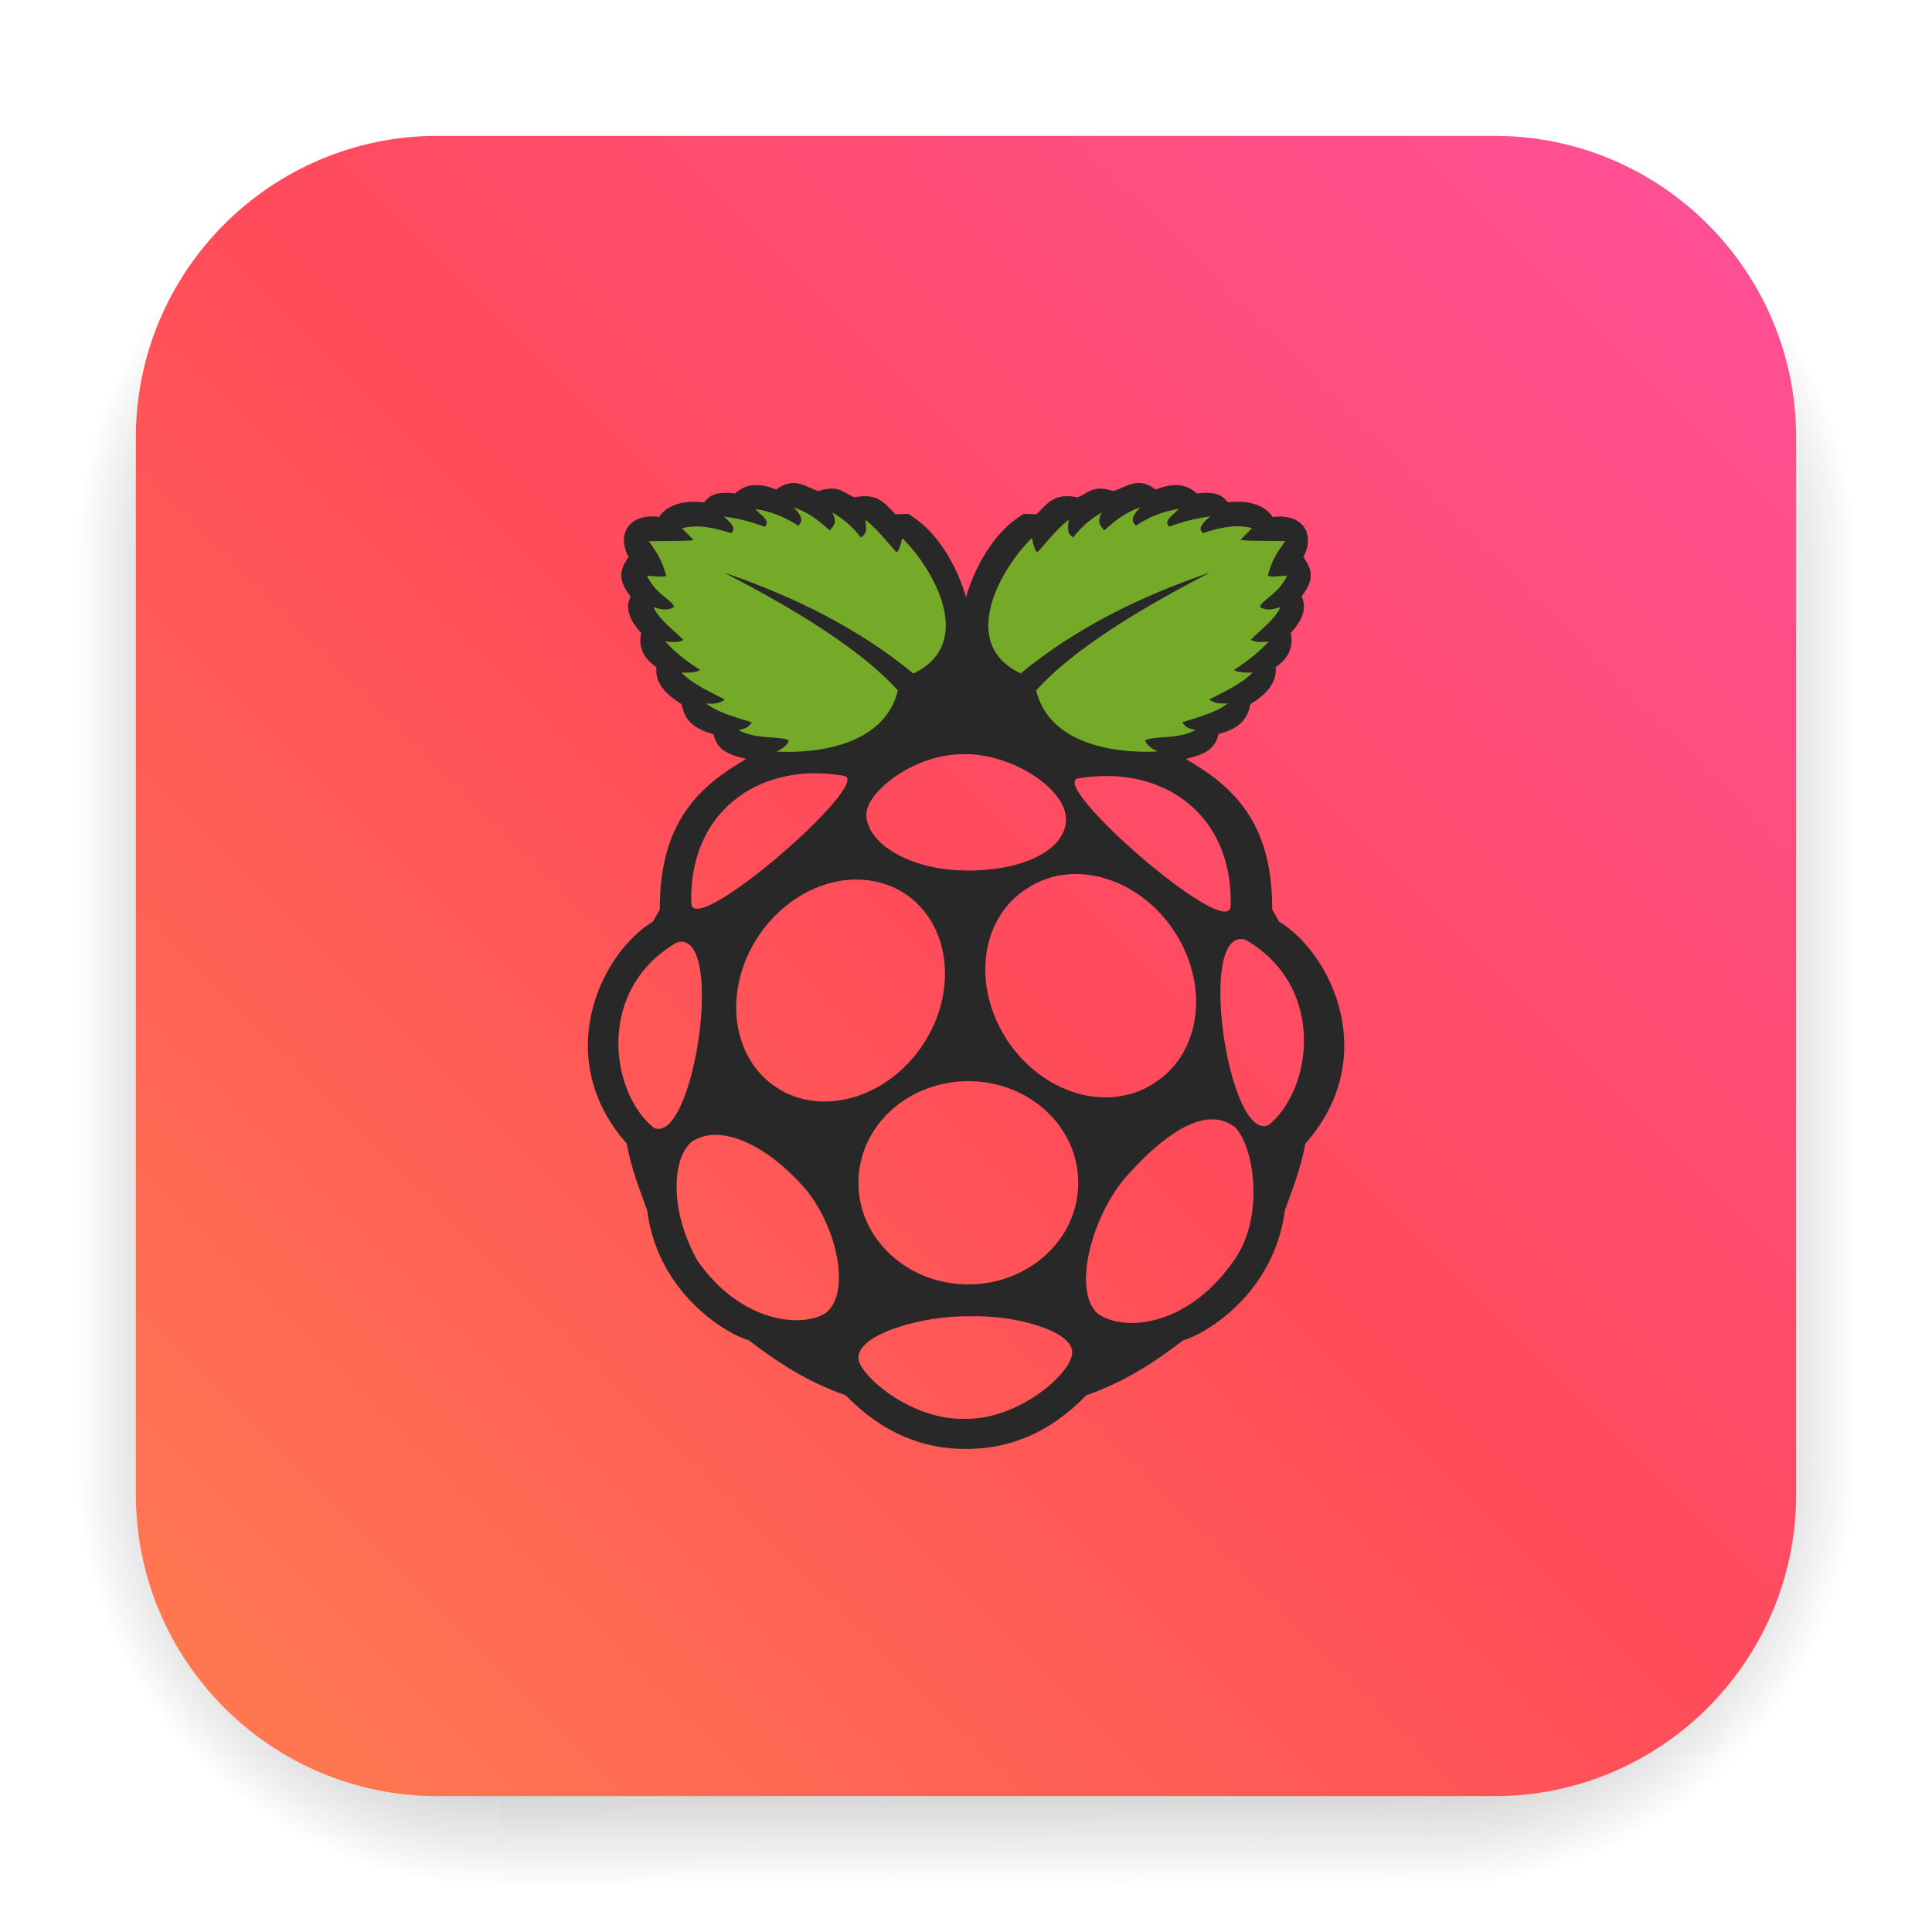
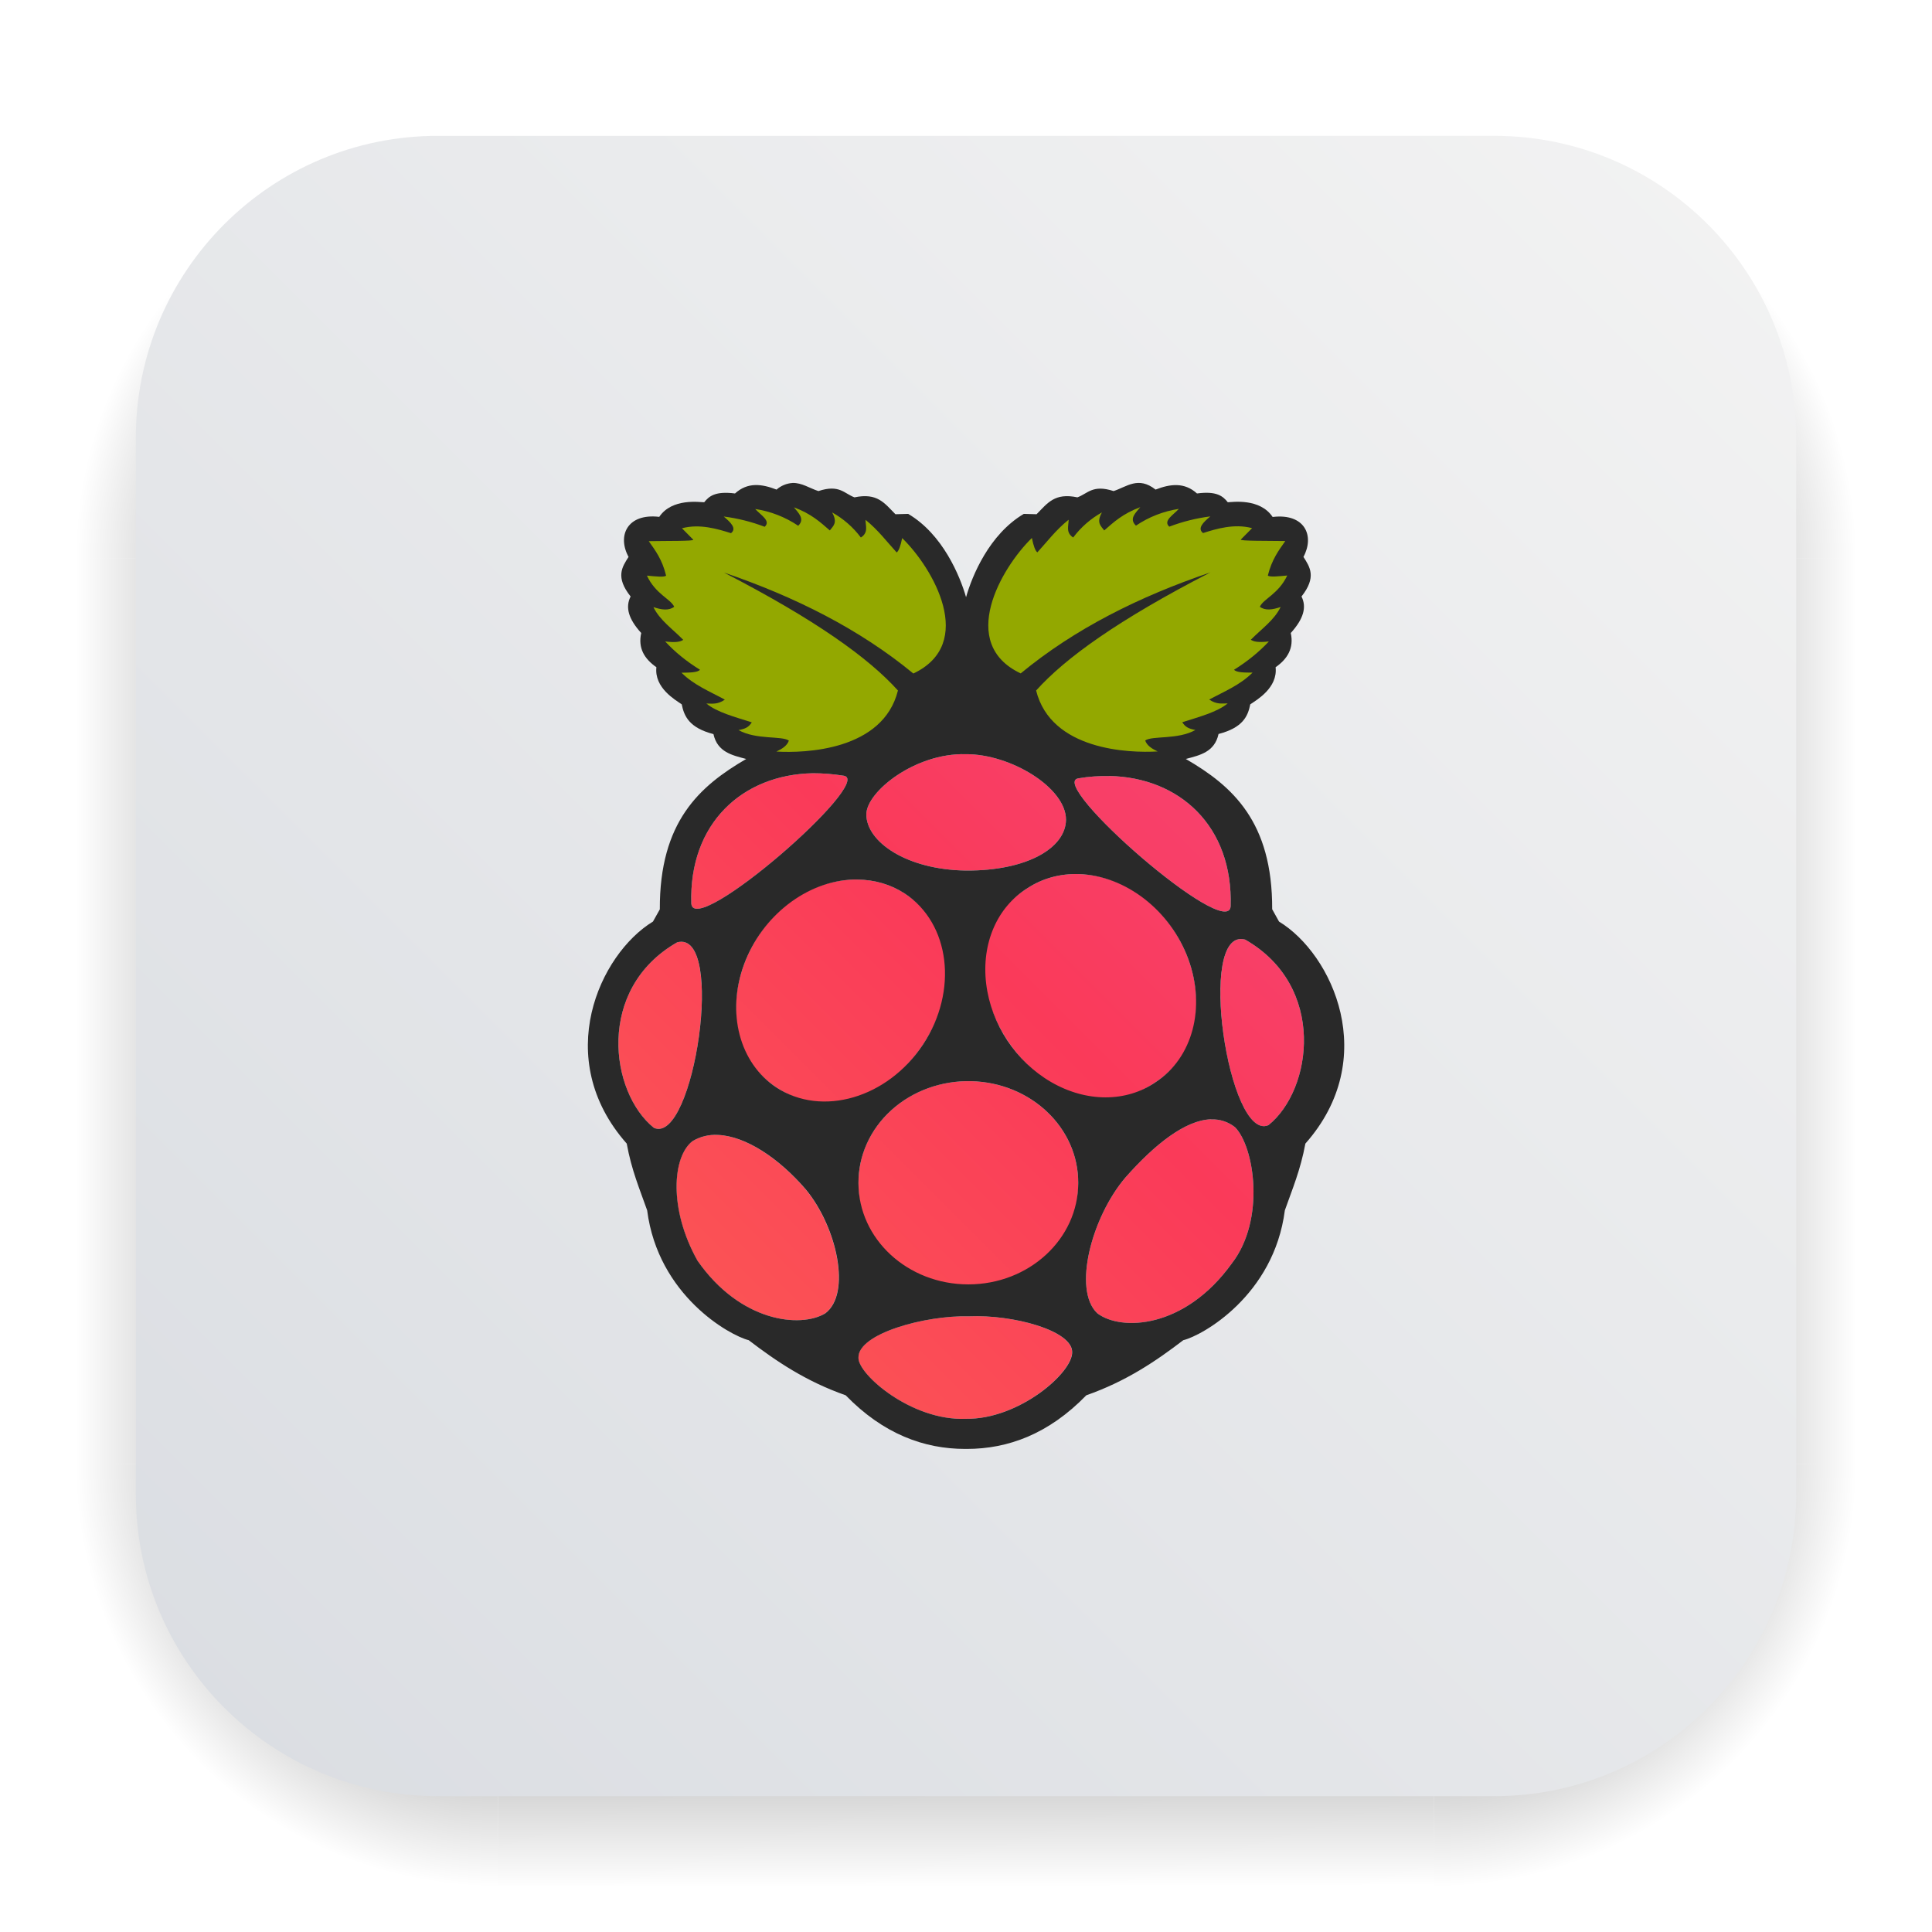
<svg xmlns="http://www.w3.org/2000/svg" xmlns:xlink="http://www.w3.org/1999/xlink" width="64" height="64" viewBox="0 0 64 64" version="1.1" id="svg3">
  <defs id="defs3">
-     <linearGradient xlink:href="#linearGradient1051" id="linearGradient1053" x1="-127" y1="60" x2="-72" y2="5" gradientUnits="userSpaceOnUse" gradientTransform="translate(131.5,-0.5099977)" />
+     <linearGradient id="linearGradient19">
+       <stop style="stop-color:#dadde2;stop-opacity:1;" offset="0" id="stop17" />
+       <stop style="stop-color:#f3f3f3;stop-opacity:1;" offset="1" id="stop19" />
+     </linearGradient>
+     <linearGradient xlink:href="#linearGradient19" id="linearGradient1053" x1="-127" y1="60" x2="-72" y2="5" gradientUnits="userSpaceOnUse" gradientTransform="translate(131.5,-0.5099977)" />
    <linearGradient id="linearGradient1051">
-       <stop style="stop-color:#ff7d50;stop-opacity:1" offset="0" id="stop1047" />
-       <stop id="stop951" offset="0.506" style="stop-color:#ff4b5a;stop-opacity:1" />
-       <stop style="stop-color:#ff509b;stop-opacity:1" offset="1" id="stop1049" />
+       <stop style="stop-color:#fd7f4d;stop-opacity:1" offset="0" id="stop1047" />
+       <stop id="stop951" offset="0.506" style="stop-color:#fa3a59;stop-opacity:1" />
+       <stop style="stop-color:#f056aa;stop-opacity:1" offset="1" id="stop1049" />
    </linearGradient>
-     <filter style="color-interpolation-filters:sRGB" id="filter1057" x="-0.027" width="1.054" y="-0.027" height="1.054">
-       <feGaussianBlur stdDeviation="0.619" id="feGaussianBlur1059" />
-     </filter>
    <radialGradient id="gradient_ds_br" cx="0" cy="0" r="1" gradientUnits="userSpaceOnUse" gradientTransform="matrix(13.9984,0.00477622,-0.00477841,14.0048,47.5016,48.4952)">
      <stop offset="0.65" id="stop1" />
      <stop offset="1" stop-opacity="0" id="stop2" />
    </radialGradient>
    <linearGradient id="gradient_ds_b" x1="30.449" y1="48.5" x2="30.492" y2="62.5" gradientUnits="userSpaceOnUse">
      <stop offset="0.654" id="stop3" />
      <stop offset="1" stop-opacity="0" id="stop4" />
    </linearGradient>
    <radialGradient id="gradient_ds_bl" cx="0" cy="0" r="1" gradientUnits="userSpaceOnUse" gradientTransform="matrix(0,14,-14,0,16.5,48.5)">
      <stop offset="0.65" id="stop5" />
      <stop offset="1" stop-opacity="0" id="stop6" />
    </radialGradient>
    <linearGradient id="gradient_ds_r" x1="47.5" y1="33.5" x2="61.5" y2="33.501" gradientUnits="userSpaceOnUse">
      <stop offset="0.649" id="stop7" />
      <stop offset="1" stop-opacity="0" id="stop8" />
    </linearGradient>
    <linearGradient id="gradient_ds_l" x1="16.5" y1="33.895" x2="2.5" y2="33.895" gradientUnits="userSpaceOnUse">
      <stop offset="0.649" id="stop9" />
      <stop offset="1" stop-opacity="0" id="stop10" />
    </linearGradient>
    <radialGradient id="gradient_ds_tr" cx="0" cy="0" r="1" gradientTransform="matrix(0.00843236,-14,14.0084,0.0189842,47.4916,18.5)" gradientUnits="userSpaceOnUse">
      <stop offset="0.65" id="stop11" />
      <stop offset="1" stop-opacity="0" id="stop12" />
    </radialGradient>
    <linearGradient id="gradient_ds_t" x1="29.98" y1="18.5" x2="29.916" y2="4.5" gradientUnits="userSpaceOnUse">
      <stop offset="0.649" id="stop13" />
      <stop offset="1" stop-opacity="0" id="stop14" />
    </linearGradient>
    <radialGradient id="gradient_ds_tl" cx="0" cy="0" r="1" gradientTransform="matrix(-0.00843236,-14,-14.0084,0.0189842,16.5084,18.5)" gradientUnits="userSpaceOnUse">
      <stop offset="0.65" id="stop15" />
      <stop offset="1" stop-opacity="0" id="stop16" />
    </radialGradient>
+     <linearGradient xlink:href="#linearGradient1051" id="linearGradient2" gradientUnits="userSpaceOnUse" gradientTransform="matrix(0.2645781,0,0,0.2645781,34.79202,-0.1349342)" x1="-127" y1="60" x2="-72" y2="5" />
  </defs>
  <g id="ds" opacity="0.25">
    <path id="ds-br" d="m 47.5,48.5 h 14 v 14 h -14 z" fill="url(#gradient_ds_br)" style="fill:url(#gradient_ds_br)" />
    <path id="ds-b" d="m 16.5,48.5 h 31 v 14 h -31 z" fill="url(#gradient_ds_b)" style="fill:url(#gradient_ds_b)" />
    <path id="ds-bl" d="m 2.5,48.5 h 14 v 14 h -14 z" fill="url(#gradient_ds_bl)" style="fill:url(#gradient_ds_bl)" />
    <path id="ds-r" d="m 47.5,18.5 h 14 v 30 h -14 z" fill="url(#gradient_ds_r)" style="fill:url(#gradient_ds_r)" />
    <path id="ds-l" d="m 2.5,18.5 h 14 v 30 h -14 z" fill="url(#gradient_ds_l)" style="fill:url(#gradient_ds_l)" />
    <path id="ds-tr" d="m 47.5,4.5 h 14 v 14 h -14 z" fill="url(#gradient_ds_tr)" style="fill:url(#gradient_ds_tr)" />
    <path id="ds-t" d="m 16.5,4.5 h 31 v 14 h -31 z" fill="url(#gradient_ds_t)" style="fill:url(#gradient_ds_t)" />
    <path id="ds-tl" d="m 16.5,4.5 h -14 v 14 h 14 z" fill="url(#gradient_ds_tl)" style="fill:url(#gradient_ds_tl)" />
  </g>
-   <rect style="fill:url(#linearGradient1053);fill-opacity:1;stroke-width:2.744;stroke-linecap:round" id="bg" width="55" height="55" x="4.5" y="4.5" rx="10" />
+   <rect style="display:inline;fill:url(#linearGradient1053);fill-opacity:1;stroke-width:2.744;stroke-linecap:round" id="bg" width="55" height="55" x="4.5" y="4.5" rx="10" />
  <g stroke-width="0.103" id="art" transform="scale(3.779602)">
-     <path fill="#282828" d="M 6.946,4.233 A 0.236,0.236 0 0 0 6.806,4.291 C 6.677,4.241 6.553,4.224 6.442,4.325 6.27,4.303 6.215,4.348 6.172,4.402 6.135,4.402 5.89,4.363 5.778,4.53 5.497,4.497 5.408,4.696 5.509,4.881 5.452,4.97 5.392,5.058 5.527,5.228 5.479,5.322 5.508,5.425 5.62,5.548 5.59,5.682 5.649,5.775 5.753,5.848 5.733,6.029 5.92,6.135 5.975,6.173 5.996,6.278 6.041,6.379 6.253,6.434 6.288,6.592 6.416,6.619 6.54,6.652 6.131,6.89 5.78,7.202 5.783,7.97 l -0.06,0.107 c -0.468,0.285 -0.89,1.2 -0.23,1.946 0.042,0.233 0.114,0.4 0.179,0.585 0.096,0.747 0.724,1.097 0.89,1.138 0.242,0.185 0.5,0.36 0.85,0.483 0.33,0.34 0.688,0.47 1.047,0.47 h 0.015 c 0.36,0 0.717,-0.13 1.047,-0.47 0.35,-0.123 0.608,-0.298 0.85,-0.483 0.166,-0.04 0.794,-0.391 0.89,-1.138 0.065,-0.185 0.137,-0.352 0.18,-0.585 0.66,-0.745 0.238,-1.661 -0.231,-1.946 L 11.15,7.969 C 11.153,7.202 10.802,6.889 10.393,6.652 10.517,6.619 10.645,6.592 10.68,6.433 10.892,6.378 10.937,6.279 10.958,6.173 11.014,6.135 11.2,6.029 11.18,5.848 c 0.104,-0.073 0.162,-0.167 0.133,-0.3 0.112,-0.124 0.141,-0.226 0.094,-0.32 0.134,-0.17 0.074,-0.258 0.017,-0.347 0.1,-0.185 0.012,-0.384 -0.27,-0.35 C 11.042,4.363 10.798,4.401 10.761,4.402 10.718,4.348 10.663,4.302 10.491,4.325 10.381,4.225 10.256,4.241 10.128,4.291 9.976,4.171 9.875,4.267 9.76,4.304 9.576,4.244 9.534,4.326 9.443,4.359 9.243,4.317 9.182,4.409 9.085,4.507 L 8.973,4.504 C 8.67,4.683 8.52,5.047 8.467,5.234 8.413,5.047 8.263,4.683 7.96,4.504 L 7.848,4.507 C 7.751,4.409 7.69,4.317 7.489,4.359 7.399,4.326 7.357,4.243 7.173,4.304 7.097,4.28 7.028,4.23 6.946,4.233 Z M 8.463,6.61 C 8.857,6.607 9.344,6.904 9.343,7.185 9.34,7.433 9,7.633 8.467,7.63 7.944,7.623 7.592,7.377 7.593,7.137 7.594,6.939 8.02,6.599 8.463,6.61 Z m -1.34,0.167 c 0.089,0 0.18,0.007 0.273,0.022 C 7.669,6.845 6.083,8.229 6.059,7.92 6.037,7.215 6.508,6.789 7.124,6.777 Z m 2.598,0.024 c 0.616,0.012 1.087,0.438 1.065,1.143 C 10.762,8.254 9.176,6.868 9.45,6.822 9.543,6.806 9.633,6.8 9.721,6.802 Z m -0.262,0.86 a 1.019,0.864 55.966 0 1 0.67,1.823 1.019,0.864 55.966 1 1 -1.123,-1.7 1.019,0.864 55.966 0 1 0.453,-0.123 z M 7.514,7.709 a 0.864,1.019 34.034 0 1 0.415,0.122 0.864,1.019 34.034 1 1 -1.124,1.7 0.864,1.019 34.034 0 1 0.672,-1.822 0.864,1.019 34.034 0 1 0.037,0 z m 3.399,0.526 c 0.715,0.408 0.59,1.316 0.205,1.626 -0.35,0.156 -0.636,-1.742 -0.205,-1.626 z M 5.935,8.259 C 6.365,8.143 6.081,10.04 5.731,9.885 5.345,9.575 5.221,8.667 5.935,8.259 Z M 8.51,9.476 a 0.963,0.888 0 0 1 0.94,0.893 0.963,0.888 0 1 1 -1.926,0 0.963,0.888 0 0 1 0.986,-0.893 z m 2.105,0.335 a 0.316,0.316 0 0 1 0.209,0.068 c 0.17,0.17 0.27,0.812 -0.029,1.196 -0.412,0.572 -0.97,0.594 -1.178,0.435 C 9.4,11.305 9.567,10.668 9.864,10.32 10.12,10.03 10.389,9.817 10.614,9.81 Z M 6.292,9.947 c 0.243,0.01 0.533,0.202 0.77,0.477 0.275,0.332 0.401,0.915 0.171,1.087 C 7.016,11.642 6.488,11.588 6.113,11.049 5.859,10.596 5.893,10.136 6.07,10.001 A 0.389,0.389 0 0 1 6.292,9.947 Z m 2.199,1.59 c 0.387,-0.017 0.905,0.124 0.906,0.312 0.007,0.182 -0.47,0.594 -0.932,0.586 C 7.987,12.455 7.518,12.043 7.524,11.9 7.517,11.69 8.106,11.527 8.491,11.537 Z" id="path2" />
-     <path fill="#75a928" d="m 6.957,4.445 c 0.042,0.052 0.1,0.104 0.039,0.163 A 0.92,0.92 0 0 0 6.619,4.461 C 6.665,4.513 6.76,4.565 6.702,4.617 A 1.562,1.562 0 0 0 6.343,4.527 C 6.406,4.58 6.459,4.632 6.407,4.673 6.292,4.637 6.133,4.588 5.977,4.63 l 0.099,0.1 C 6.086,4.744 5.846,4.74 5.686,4.743 5.744,4.825 5.804,4.904 5.838,5.045 5.823,5.061 5.744,5.052 5.67,5.045 5.746,5.208 5.878,5.249 5.909,5.318 5.862,5.354 5.798,5.345 5.727,5.321 5.782,5.436 5.897,5.514 5.988,5.608 5.965,5.624 5.925,5.634 5.83,5.622 5.914,5.713 6.015,5.796 6.135,5.87 6.115,5.895 6.041,5.895 5.973,5.896 6.082,6.005 6.223,6.061 6.353,6.132 6.288,6.177 6.241,6.166 6.191,6.166 6.284,6.243 6.442,6.284 6.589,6.331 6.561,6.375 6.533,6.387 6.473,6.399 6.629,6.486 6.851,6.447 6.914,6.491 6.899,6.535 6.856,6.563 6.805,6.587 7.055,6.602 7.739,6.578 7.87,6.052 7.614,5.767 7.147,5.432 6.345,5.018 6.969,5.231 7.533,5.514 8.005,5.903 8.56,5.64 8.178,4.979 7.907,4.716 7.893,4.786 7.877,4.829 7.859,4.842 7.771,4.746 7.699,4.648 7.586,4.556 7.586,4.61 7.613,4.668 7.545,4.711 A 0.802,0.802 0 0 0 7.293,4.491 C 7.345,4.583 7.301,4.611 7.273,4.649 7.19,4.577 7.111,4.503 6.957,4.446 Z m 3.037,0 C 9.841,4.502 9.761,4.576 9.678,4.649 9.65,4.61 9.606,4.583 9.658,4.491 A 0.802,0.802 0 0 0 9.406,4.711 C 9.339,4.668 9.366,4.609 9.366,4.555 9.252,4.647 9.18,4.745 9.092,4.841 9.074,4.829 9.058,4.785 9.044,4.715 8.774,4.978 8.391,5.64 8.946,5.902 9.418,5.512 9.983,5.229 10.608,5.017 9.804,5.431 9.338,5.766 9.081,6.052 9.212,6.577 9.896,6.601 10.146,6.586 10.095,6.562 10.052,6.534 10.037,6.49 10.1,6.446 10.323,6.485 10.477,6.398 10.418,6.386 10.39,6.374 10.362,6.33 10.509,6.283 10.667,6.242 10.76,6.165 c -0.05,0 -0.097,0.011 -0.162,-0.034 0.131,-0.07 0.271,-0.127 0.38,-0.236 -0.068,0 -0.141,0 -0.162,-0.025 0.12,-0.075 0.221,-0.158 0.305,-0.248 -0.095,0.011 -0.135,0.001 -0.158,-0.015 0.091,-0.093 0.206,-0.172 0.261,-0.287 -0.07,0.024 -0.135,0.034 -0.182,-0.002 0.031,-0.07 0.163,-0.111 0.24,-0.274 -0.075,0.007 -0.154,0.016 -0.17,0 0.035,-0.14 0.095,-0.22 0.153,-0.302 -0.16,-0.002 -0.4,0 -0.39,-0.013 l 0.099,-0.1 c -0.156,-0.042 -0.315,0.006 -0.43,0.043 -0.052,-0.041 0,-0.093 0.064,-0.146 a 1.562,1.562 0 0 0 -0.36,0.09 C 10.191,4.564 10.286,4.512 10.332,4.46 A 0.92,0.92 0 0 0 9.956,4.607 C 9.893,4.547 9.952,4.497 9.994,4.445 Z" id="path3" />
+     <path id="bg-5-3" style="display:inline;fill:url(#linearGradient2);fill-opacity:1;stroke-width:0.726;stroke-linecap:round" d="m 8.463,6.61 c -0.443,-0.011 -0.869,0.329 -0.87,0.527 -0.001,0.24 0.351,0.486 0.874,0.493 0.533,0.003 0.873,-0.197 0.876,-0.445 10e-4,-0.281 -0.486,-0.578 -0.88,-0.575 z M 7.123,6.777 C 6.507,6.79 6.037,7.215 6.059,7.92 c 0.024,0.309 1.61,-1.075 1.337,-1.121 C 7.303,6.784 7.213,6.777 7.124,6.777 Z m 2.598,0.024 v 0.001 c -0.088,-0.002 -0.178,0.004 -0.271,0.02 -0.274,0.046 1.312,1.432 1.336,1.122 0.022,-0.705 -0.449,-1.131 -1.065,-1.143 z M 9.459,7.661 C 9.294,7.655 9.137,7.698 9.006,7.784 8.005,8.404 9.161,10.154 10.129,9.484 10.862,9.005 10.381,7.694 9.459,7.661 Z M 7.477,7.709 C 6.556,7.742 6.074,9.05 6.805,9.531 7.769,10.163 8.893,8.463 7.929,7.831 7.808,7.752 7.665,7.71 7.514,7.709 c -0.012,-2.743e-4 -0.025,-2.743e-4 -0.037,0 z m 3.398,0.521 c -0.375,0.006 -0.096,1.783 0.243,1.631 0.385,-0.31 0.51,-1.218 -0.205,-1.626 -0.013,-0.004 -0.026,-0.005 -0.038,-0.005 z M 5.973,8.254 c -0.012,-1.826e-4 -0.025,0.001 -0.038,0.005 -0.714,0.408 -0.59,1.316 -0.204,1.626 C 6.07,10.035 6.347,8.26 5.973,8.254 Z M 8.51,9.476 C 7.967,9.464 7.521,9.868 7.524,10.369 c -0.01,1.193 1.936,1.193 1.926,0 C 9.453,9.885 9.035,9.488 8.51,9.476 Z M 10.614,9.81 c -0.225,0.007 -0.494,0.22 -0.75,0.51 -0.297,0.348 -0.464,0.985 -0.247,1.19 0.208,0.159 0.766,0.137 1.178,-0.435 0.299,-0.384 0.199,-1.026 0.029,-1.196 C 10.765,9.832 10.691,9.808 10.615,9.811 Z M 6.245,9.947 c -0.062,0.004 -0.122,0.022 -0.176,0.054 -0.177,0.135 -0.211,0.595 0.043,1.048 0.375,0.539 0.903,0.593 1.12,0.462 0.23,-0.172 0.104,-0.755 -0.171,-1.087 -0.237,-0.275 -0.527,-0.467 -0.77,-0.477 -0.015,-9.275e-4 -0.031,-9.28e-4 -0.047,5e-7 z m 2.245,1.59 c -0.385,-0.01 -0.974,0.153 -0.967,0.363 -0.006,0.143 0.463,0.555 0.941,0.535 0.462,0.008 0.939,-0.404 0.932,-0.586 -0.001,-0.188 -0.519,-0.329 -0.906,-0.312 z" />
+     <path fill="#292929" d="M 6.946,4.233 A 0.236,0.236 0 0 0 6.806,4.291 C 6.677,4.241 6.553,4.224 6.442,4.325 6.27,4.303 6.215,4.348 6.172,4.402 6.135,4.402 5.89,4.363 5.778,4.53 5.497,4.497 5.408,4.696 5.509,4.881 5.452,4.97 5.392,5.058 5.527,5.228 5.479,5.322 5.508,5.425 5.62,5.548 5.59,5.682 5.649,5.775 5.753,5.848 5.733,6.029 5.92,6.135 5.975,6.173 5.996,6.278 6.041,6.379 6.253,6.434 6.288,6.592 6.416,6.619 6.54,6.652 6.131,6.89 5.78,7.202 5.783,7.97 l -0.06,0.107 c -0.468,0.285 -0.89,1.2 -0.23,1.946 0.042,0.233 0.114,0.4 0.179,0.585 0.096,0.747 0.724,1.097 0.89,1.138 0.242,0.185 0.5,0.36 0.85,0.483 0.33,0.34 0.688,0.47 1.047,0.47 h 0.015 c 0.36,0 0.717,-0.13 1.047,-0.47 0.35,-0.123 0.608,-0.298 0.85,-0.483 0.166,-0.04 0.794,-0.391 0.89,-1.138 0.065,-0.185 0.137,-0.352 0.18,-0.585 0.66,-0.745 0.238,-1.661 -0.231,-1.946 L 11.15,7.969 C 11.153,7.202 10.802,6.889 10.393,6.652 10.517,6.619 10.645,6.592 10.68,6.433 10.892,6.378 10.937,6.279 10.958,6.173 11.014,6.135 11.2,6.029 11.18,5.848 c 0.104,-0.073 0.162,-0.167 0.133,-0.3 0.112,-0.124 0.141,-0.226 0.094,-0.32 0.134,-0.17 0.074,-0.258 0.017,-0.347 0.1,-0.185 0.012,-0.384 -0.27,-0.35 C 11.042,4.363 10.798,4.401 10.761,4.402 10.718,4.348 10.663,4.302 10.491,4.325 10.381,4.225 10.256,4.241 10.128,4.291 9.976,4.171 9.875,4.267 9.76,4.304 9.576,4.244 9.534,4.326 9.443,4.359 9.243,4.317 9.182,4.409 9.085,4.507 L 8.973,4.504 C 8.67,4.683 8.52,5.047 8.467,5.234 8.413,5.047 8.263,4.683 7.96,4.504 L 7.848,4.507 C 7.751,4.409 7.69,4.317 7.489,4.359 7.399,4.326 7.357,4.243 7.173,4.304 7.097,4.28 7.028,4.23 6.946,4.233 Z M 8.463,6.61 C 8.857,6.607 9.344,6.904 9.343,7.185 9.34,7.433 9,7.633 8.467,7.63 7.944,7.623 7.592,7.377 7.593,7.137 7.594,6.939 8.02,6.599 8.463,6.61 Z m -1.34,0.167 c 0.089,0 0.18,0.007 0.273,0.022 C 7.669,6.845 6.083,8.229 6.059,7.92 6.037,7.215 6.508,6.789 7.124,6.777 Z m 2.598,0.024 c 0.616,0.012 1.087,0.438 1.065,1.143 C 10.762,8.254 9.176,6.868 9.45,6.822 9.543,6.806 9.633,6.8 9.721,6.802 Z m -0.262,0.86 a 1.019,0.864 55.966 0 1 0.67,1.823 1.019,0.864 55.966 1 1 -1.123,-1.7 1.019,0.864 55.966 0 1 0.453,-0.123 z M 7.514,7.709 a 0.864,1.019 34.034 0 1 0.415,0.122 0.864,1.019 34.034 1 1 -1.124,1.7 0.864,1.019 34.034 0 1 0.672,-1.822 0.864,1.019 34.034 0 1 0.037,0 z m 3.399,0.526 c 0.715,0.408 0.59,1.316 0.205,1.626 -0.35,0.156 -0.636,-1.742 -0.205,-1.626 z M 5.935,8.259 C 6.365,8.143 6.081,10.04 5.731,9.885 5.345,9.575 5.221,8.667 5.935,8.259 Z M 8.51,9.476 a 0.963,0.888 0 0 1 0.94,0.893 0.963,0.888 0 1 1 -1.926,0 0.963,0.888 0 0 1 0.986,-0.893 z m 2.105,0.335 a 0.316,0.316 0 0 1 0.209,0.068 c 0.17,0.17 0.27,0.812 -0.029,1.196 -0.412,0.572 -0.97,0.594 -1.178,0.435 C 9.4,11.305 9.567,10.668 9.864,10.32 10.12,10.03 10.389,9.817 10.614,9.81 Z M 6.292,9.947 c 0.243,0.01 0.533,0.202 0.77,0.477 0.275,0.332 0.401,0.915 0.171,1.087 C 7.016,11.642 6.488,11.588 6.113,11.049 5.859,10.596 5.893,10.136 6.07,10.001 A 0.389,0.389 0 0 1 6.292,9.947 Z m 2.199,1.59 c 0.387,-0.017 0.905,0.124 0.906,0.312 0.007,0.182 -0.47,0.594 -0.932,0.586 C 7.987,12.455 7.518,12.043 7.524,11.9 7.517,11.69 8.106,11.527 8.491,11.537 Z" id="path2" style="display:inline" />
+     <path fill="#93a800" d="m 6.957,4.445 c 0.042,0.052 0.1,0.104 0.039,0.163 A 0.92,0.92 0 0 0 6.619,4.461 C 6.665,4.513 6.76,4.565 6.702,4.617 A 1.562,1.562 0 0 0 6.343,4.527 C 6.406,4.58 6.459,4.632 6.407,4.673 6.292,4.637 6.133,4.588 5.977,4.63 l 0.099,0.1 C 6.086,4.744 5.846,4.74 5.686,4.743 5.744,4.825 5.804,4.904 5.838,5.045 5.823,5.061 5.744,5.052 5.67,5.045 5.746,5.208 5.878,5.249 5.909,5.318 5.862,5.354 5.798,5.345 5.727,5.321 5.782,5.436 5.897,5.514 5.988,5.608 5.965,5.624 5.925,5.634 5.83,5.622 5.914,5.713 6.015,5.796 6.135,5.87 6.115,5.895 6.041,5.895 5.973,5.896 6.082,6.005 6.223,6.061 6.353,6.132 6.288,6.177 6.241,6.166 6.191,6.166 6.284,6.243 6.442,6.284 6.589,6.331 6.561,6.375 6.533,6.387 6.473,6.399 6.629,6.486 6.851,6.447 6.914,6.491 6.899,6.535 6.856,6.563 6.805,6.587 7.055,6.602 7.739,6.578 7.87,6.052 7.614,5.767 7.147,5.432 6.345,5.018 6.969,5.231 7.533,5.514 8.005,5.903 8.56,5.64 8.178,4.979 7.907,4.716 7.893,4.786 7.877,4.829 7.859,4.842 7.771,4.746 7.699,4.648 7.586,4.556 7.586,4.61 7.613,4.668 7.545,4.711 A 0.802,0.802 0 0 0 7.293,4.491 C 7.345,4.583 7.301,4.611 7.273,4.649 7.19,4.577 7.111,4.503 6.957,4.446 Z m 3.037,0 C 9.841,4.502 9.761,4.576 9.678,4.649 9.65,4.61 9.606,4.583 9.658,4.491 A 0.802,0.802 0 0 0 9.406,4.711 C 9.339,4.668 9.366,4.609 9.366,4.555 9.252,4.647 9.18,4.745 9.092,4.841 9.074,4.829 9.058,4.785 9.044,4.715 8.774,4.978 8.391,5.64 8.946,5.902 9.418,5.512 9.983,5.229 10.608,5.017 9.804,5.431 9.338,5.766 9.081,6.052 9.212,6.577 9.896,6.601 10.146,6.586 10.095,6.562 10.052,6.534 10.037,6.49 10.1,6.446 10.323,6.485 10.477,6.398 10.418,6.386 10.39,6.374 10.362,6.33 10.509,6.283 10.667,6.242 10.76,6.165 c -0.05,0 -0.097,0.011 -0.162,-0.034 0.131,-0.07 0.271,-0.127 0.38,-0.236 -0.068,0 -0.141,0 -0.162,-0.025 0.12,-0.075 0.221,-0.158 0.305,-0.248 -0.095,0.011 -0.135,0.001 -0.158,-0.015 0.091,-0.093 0.206,-0.172 0.261,-0.287 -0.07,0.024 -0.135,0.034 -0.182,-0.002 0.031,-0.07 0.163,-0.111 0.24,-0.274 -0.075,0.007 -0.154,0.016 -0.17,0 0.035,-0.14 0.095,-0.22 0.153,-0.302 -0.16,-0.002 -0.4,0 -0.39,-0.013 l 0.099,-0.1 c -0.156,-0.042 -0.315,0.006 -0.43,0.043 -0.052,-0.041 0,-0.093 0.064,-0.146 a 1.562,1.562 0 0 0 -0.36,0.09 C 10.191,4.564 10.286,4.512 10.332,4.46 A 0.92,0.92 0 0 0 9.956,4.607 C 9.893,4.547 9.952,4.497 9.994,4.445 Z" id="path3" style="display:inline" />
  </g>
</svg>
